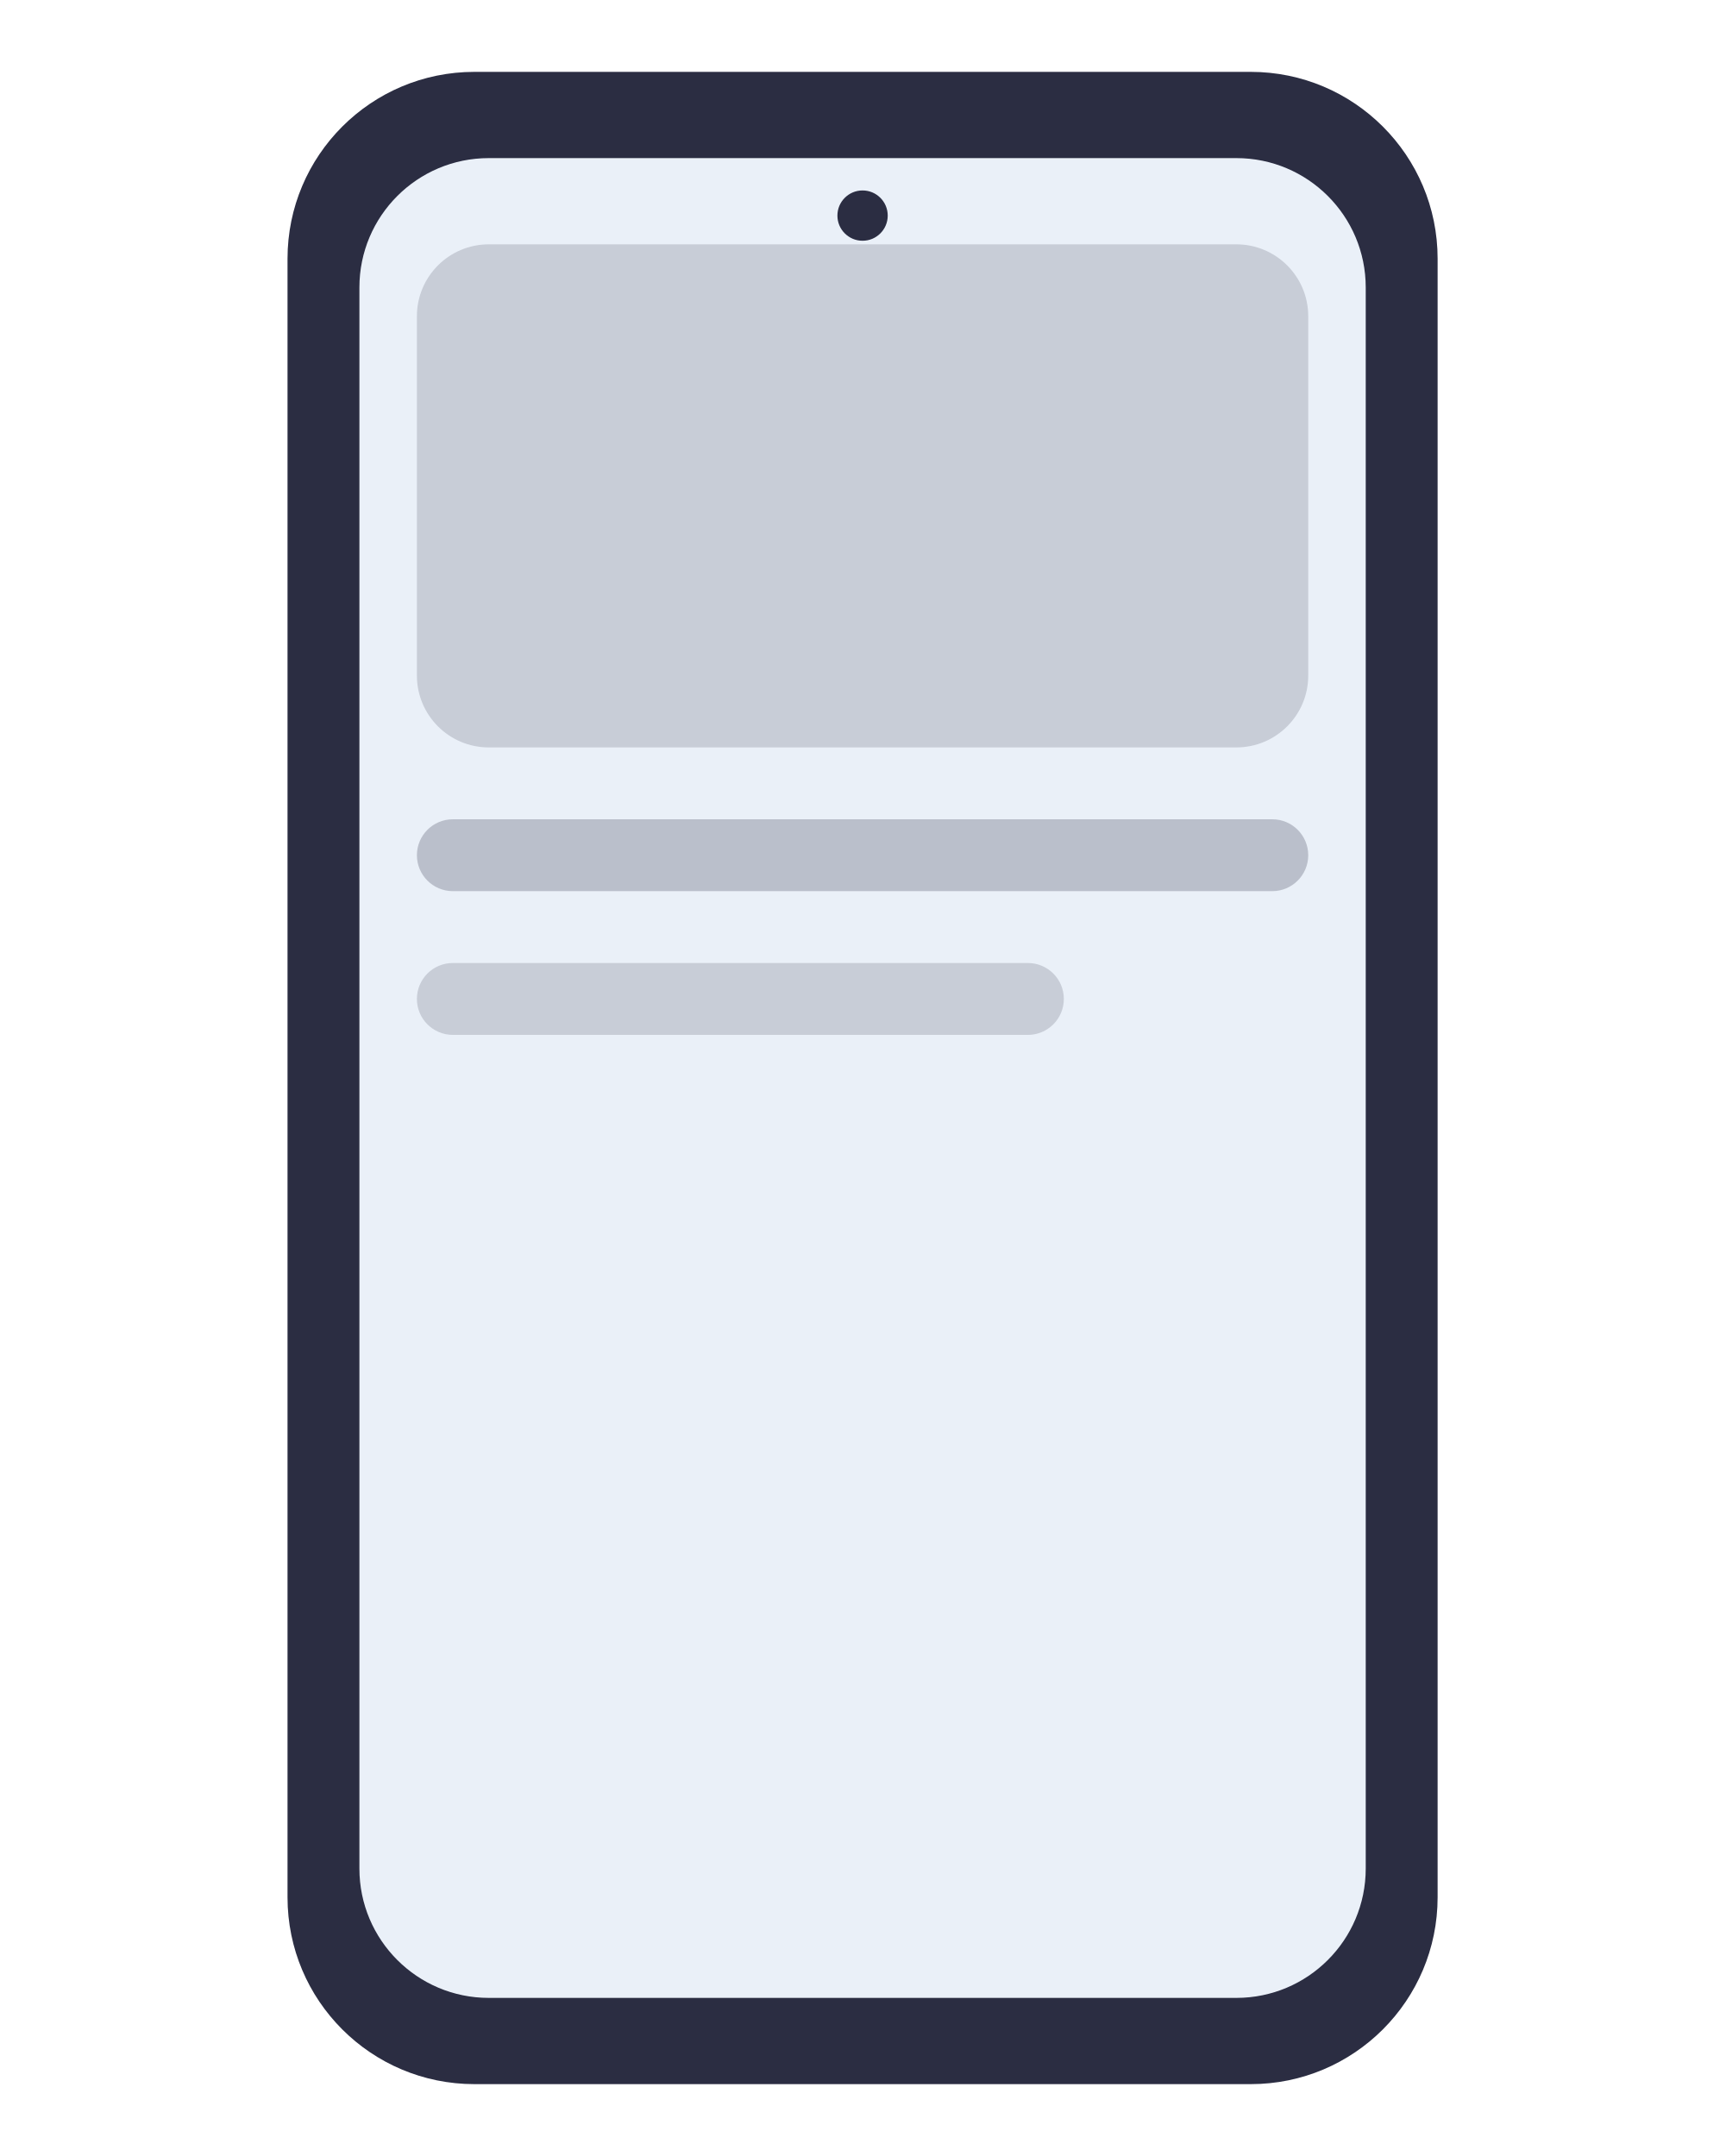
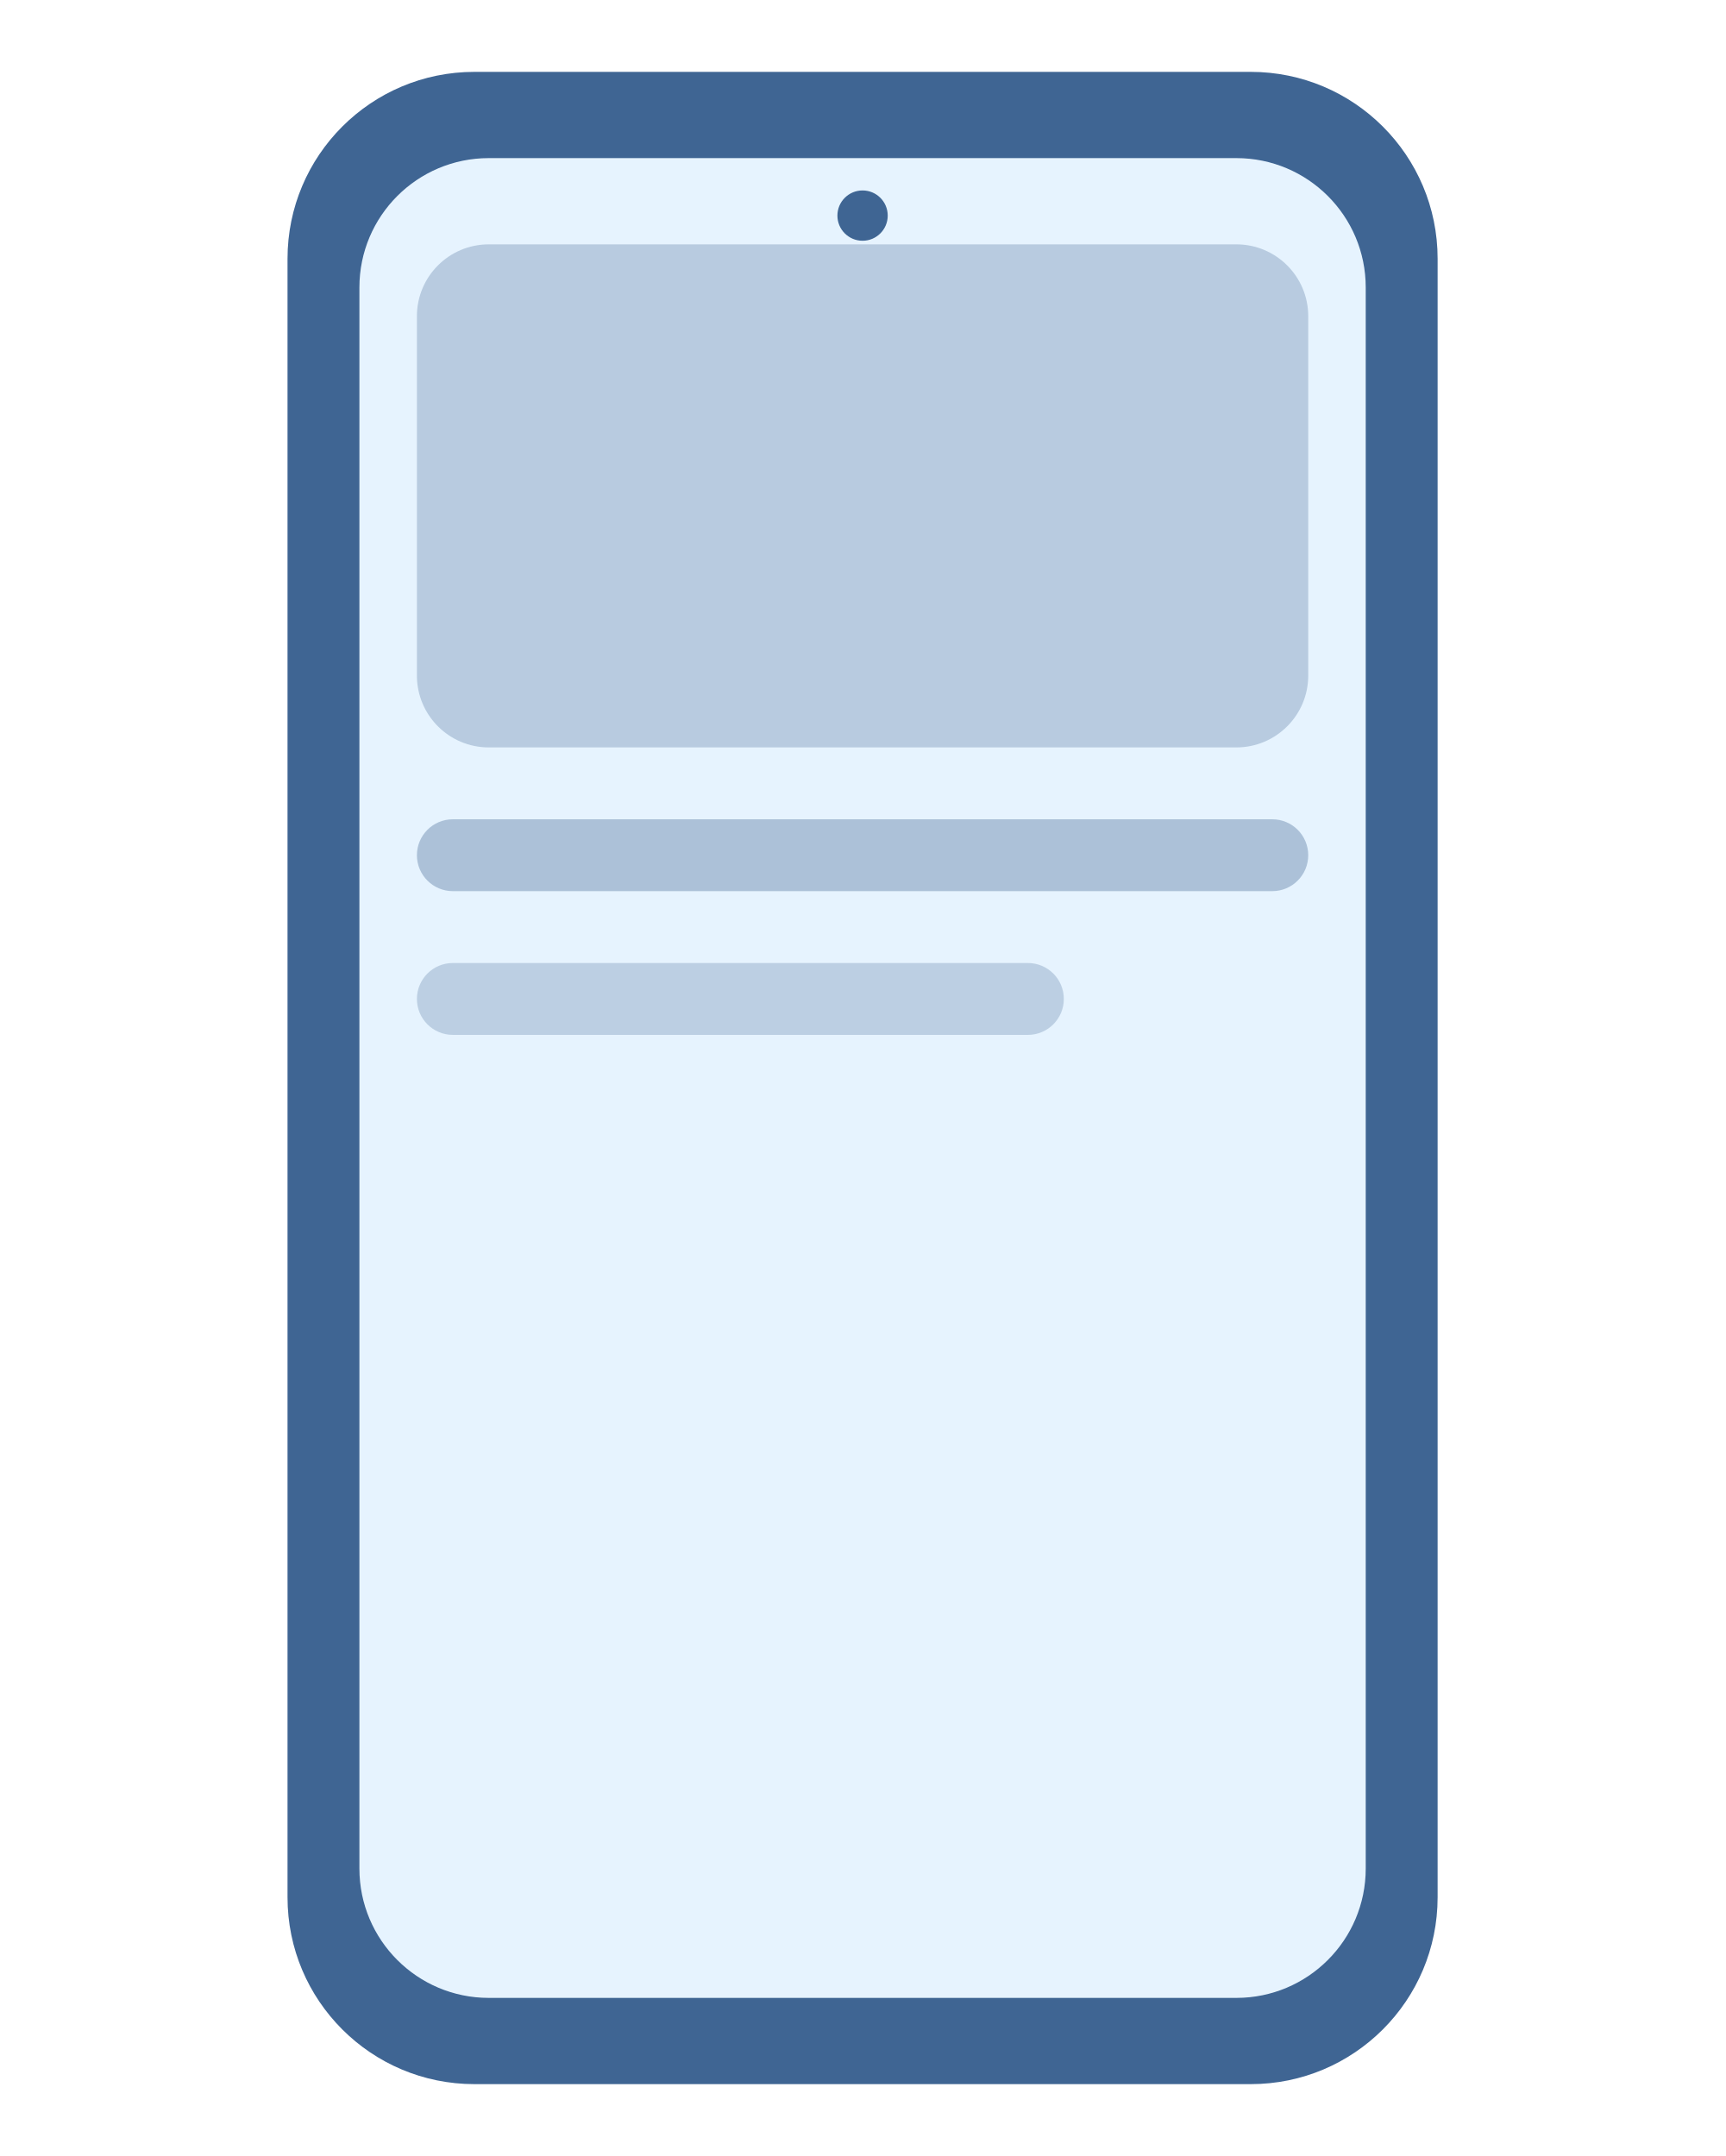
<svg xmlns="http://www.w3.org/2000/svg" viewBox="0 0 240 300" role="img" aria-label="Ảnh minh họa điện thoại">
  <g transform="translate(0,0) scale(1.0)">
-     <rect x="40" y="10" width="160" height="280" rx="26" fill="#2B2D42" />
-     <rect x="50" y="22" width="140" height="256" rx="18" fill="#EAF0F8" />
-     <rect x="58" y="34" width="124" height="70" rx="10" fill="#2B2D42" opacity=".18" />
-     <rect x="58" y="114" width="124" height="10" rx="5" fill="#2B2D42" opacity=".25" />
-     <rect x="58" y="134" width="90" height="10" rx="5" fill="#2B2D42" opacity=".18" />
-     <circle cx="120" cy="30" r="3.5" fill="#2B2D42" />
+     <rect x="40" y="10" width="160" height="280" rx="26" fill="#3f6593" />
+     <rect x="50" y="22" width="140" height="256" rx="18" fill="#E6F3FE" />
+     <rect x="58" y="34" width="124" height="70" rx="10" fill="#3f6593" opacity=".28" />
+     <rect x="58" y="114" width="124" height="10" rx="5" fill="#3f6593" opacity=".35" />
+     <rect x="58" y="134" width="90" height="10" rx="5" fill="#3f6593" opacity=".25" />
+     <circle cx="120" cy="30" r="3.5" fill="#3f6593" />
  </g>
</svg>
